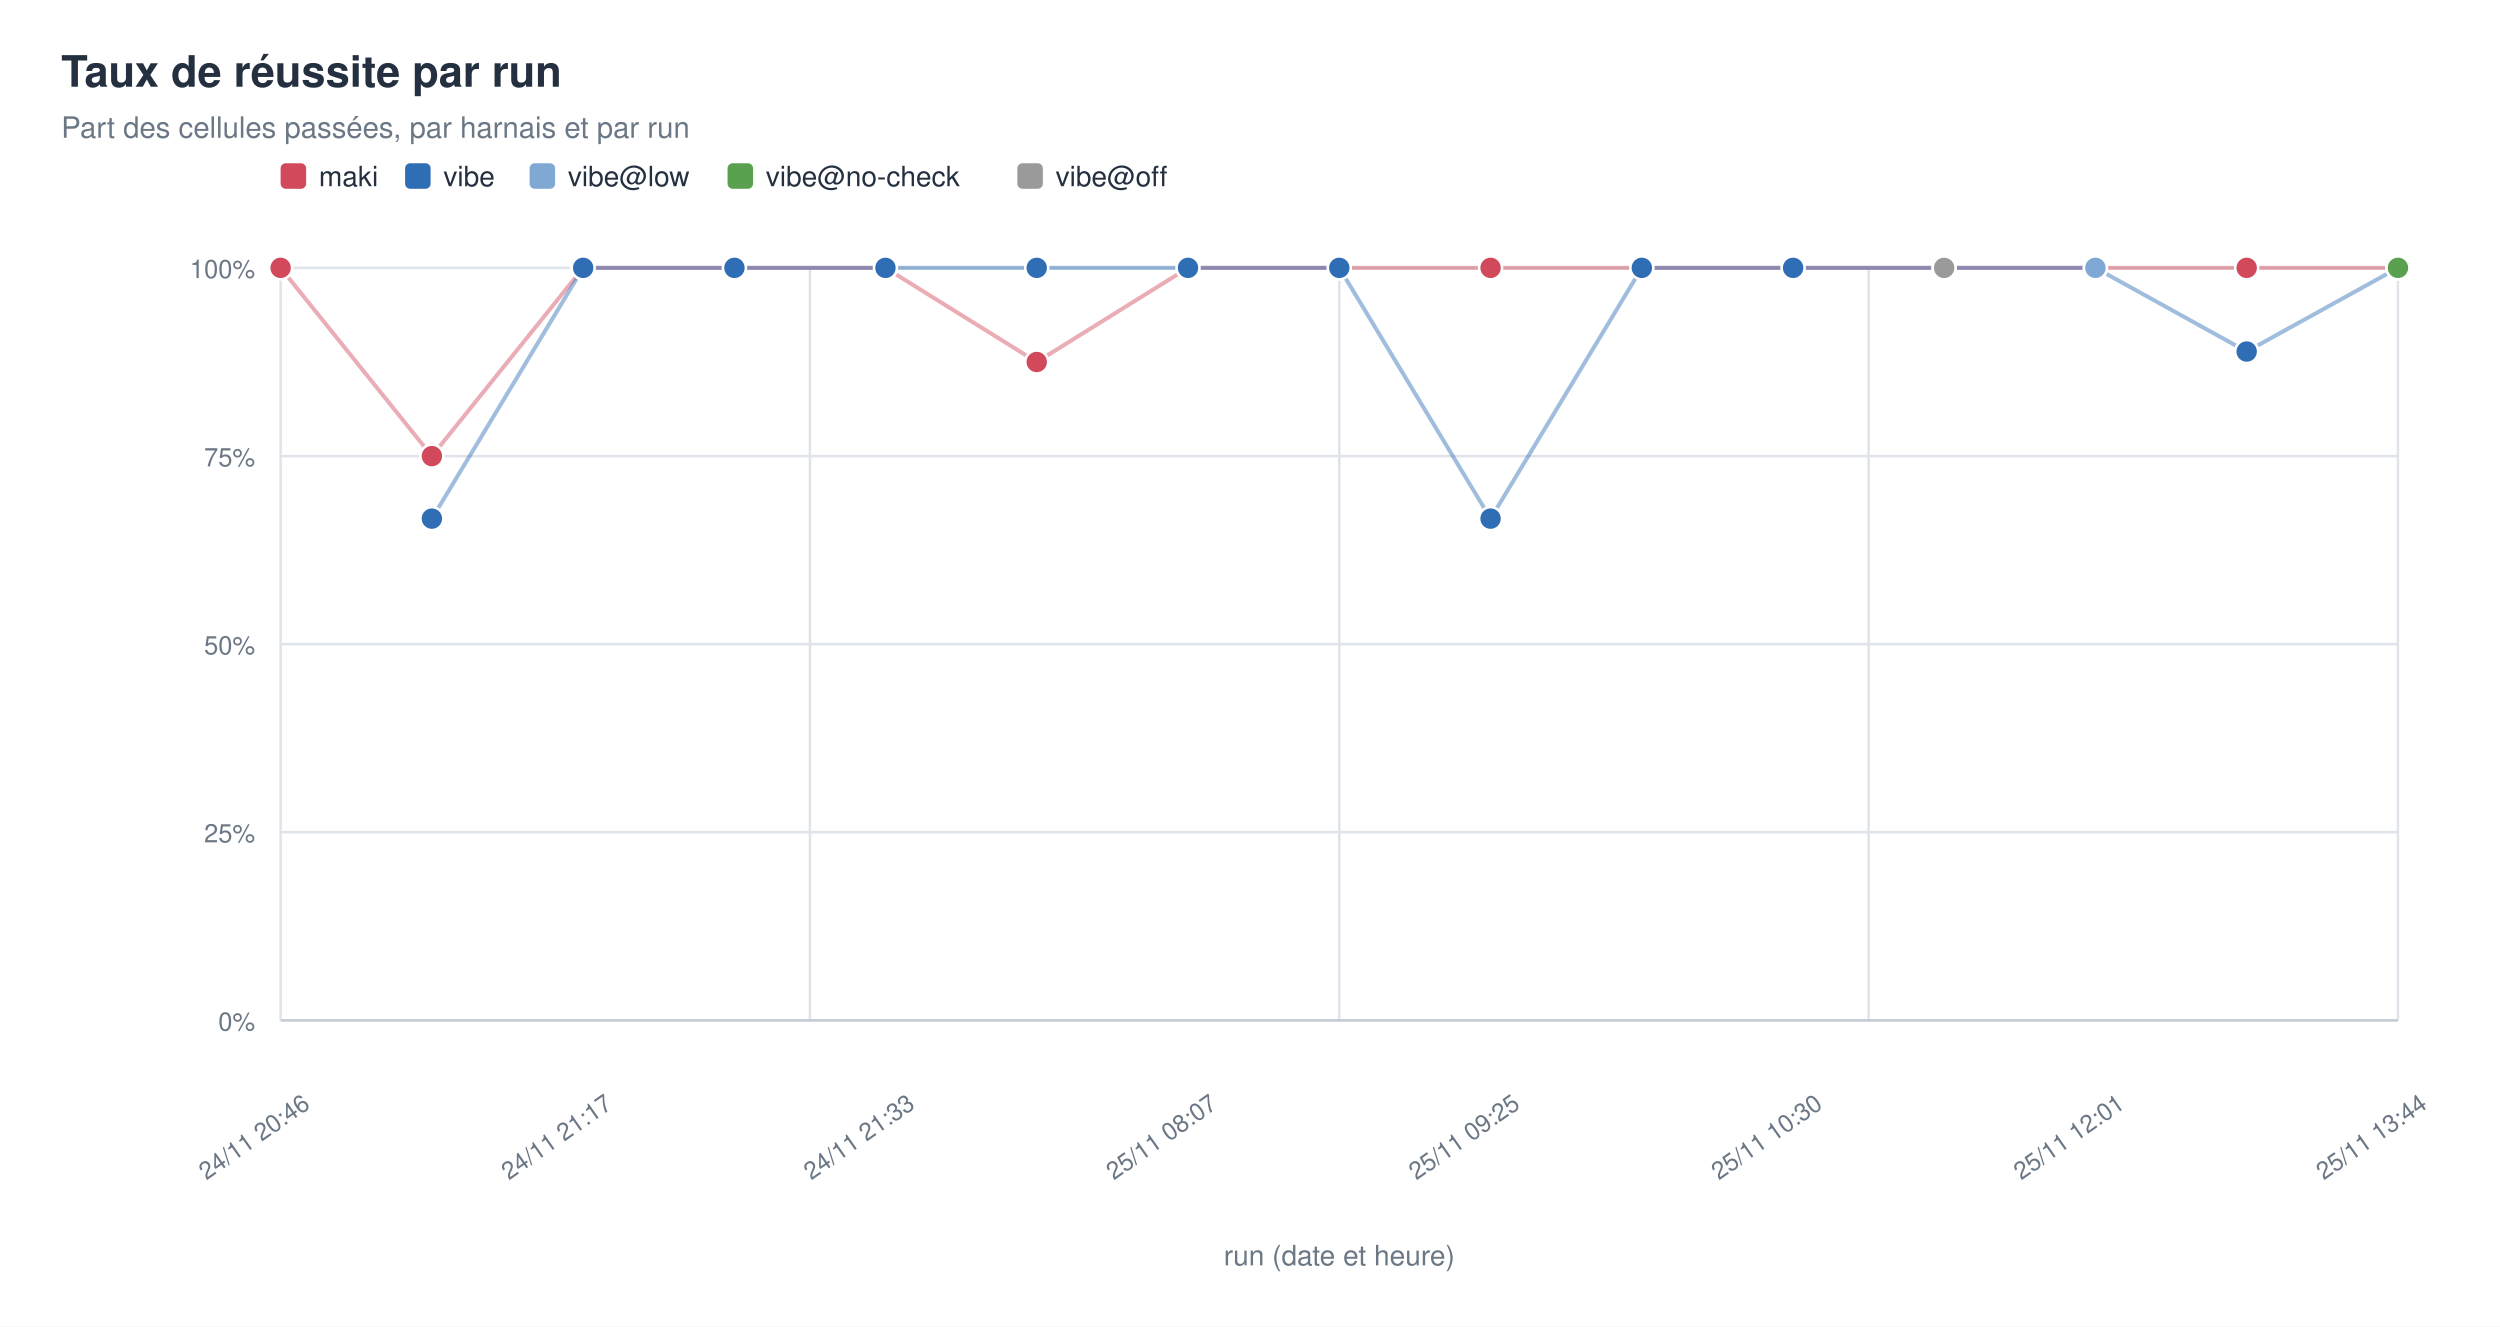
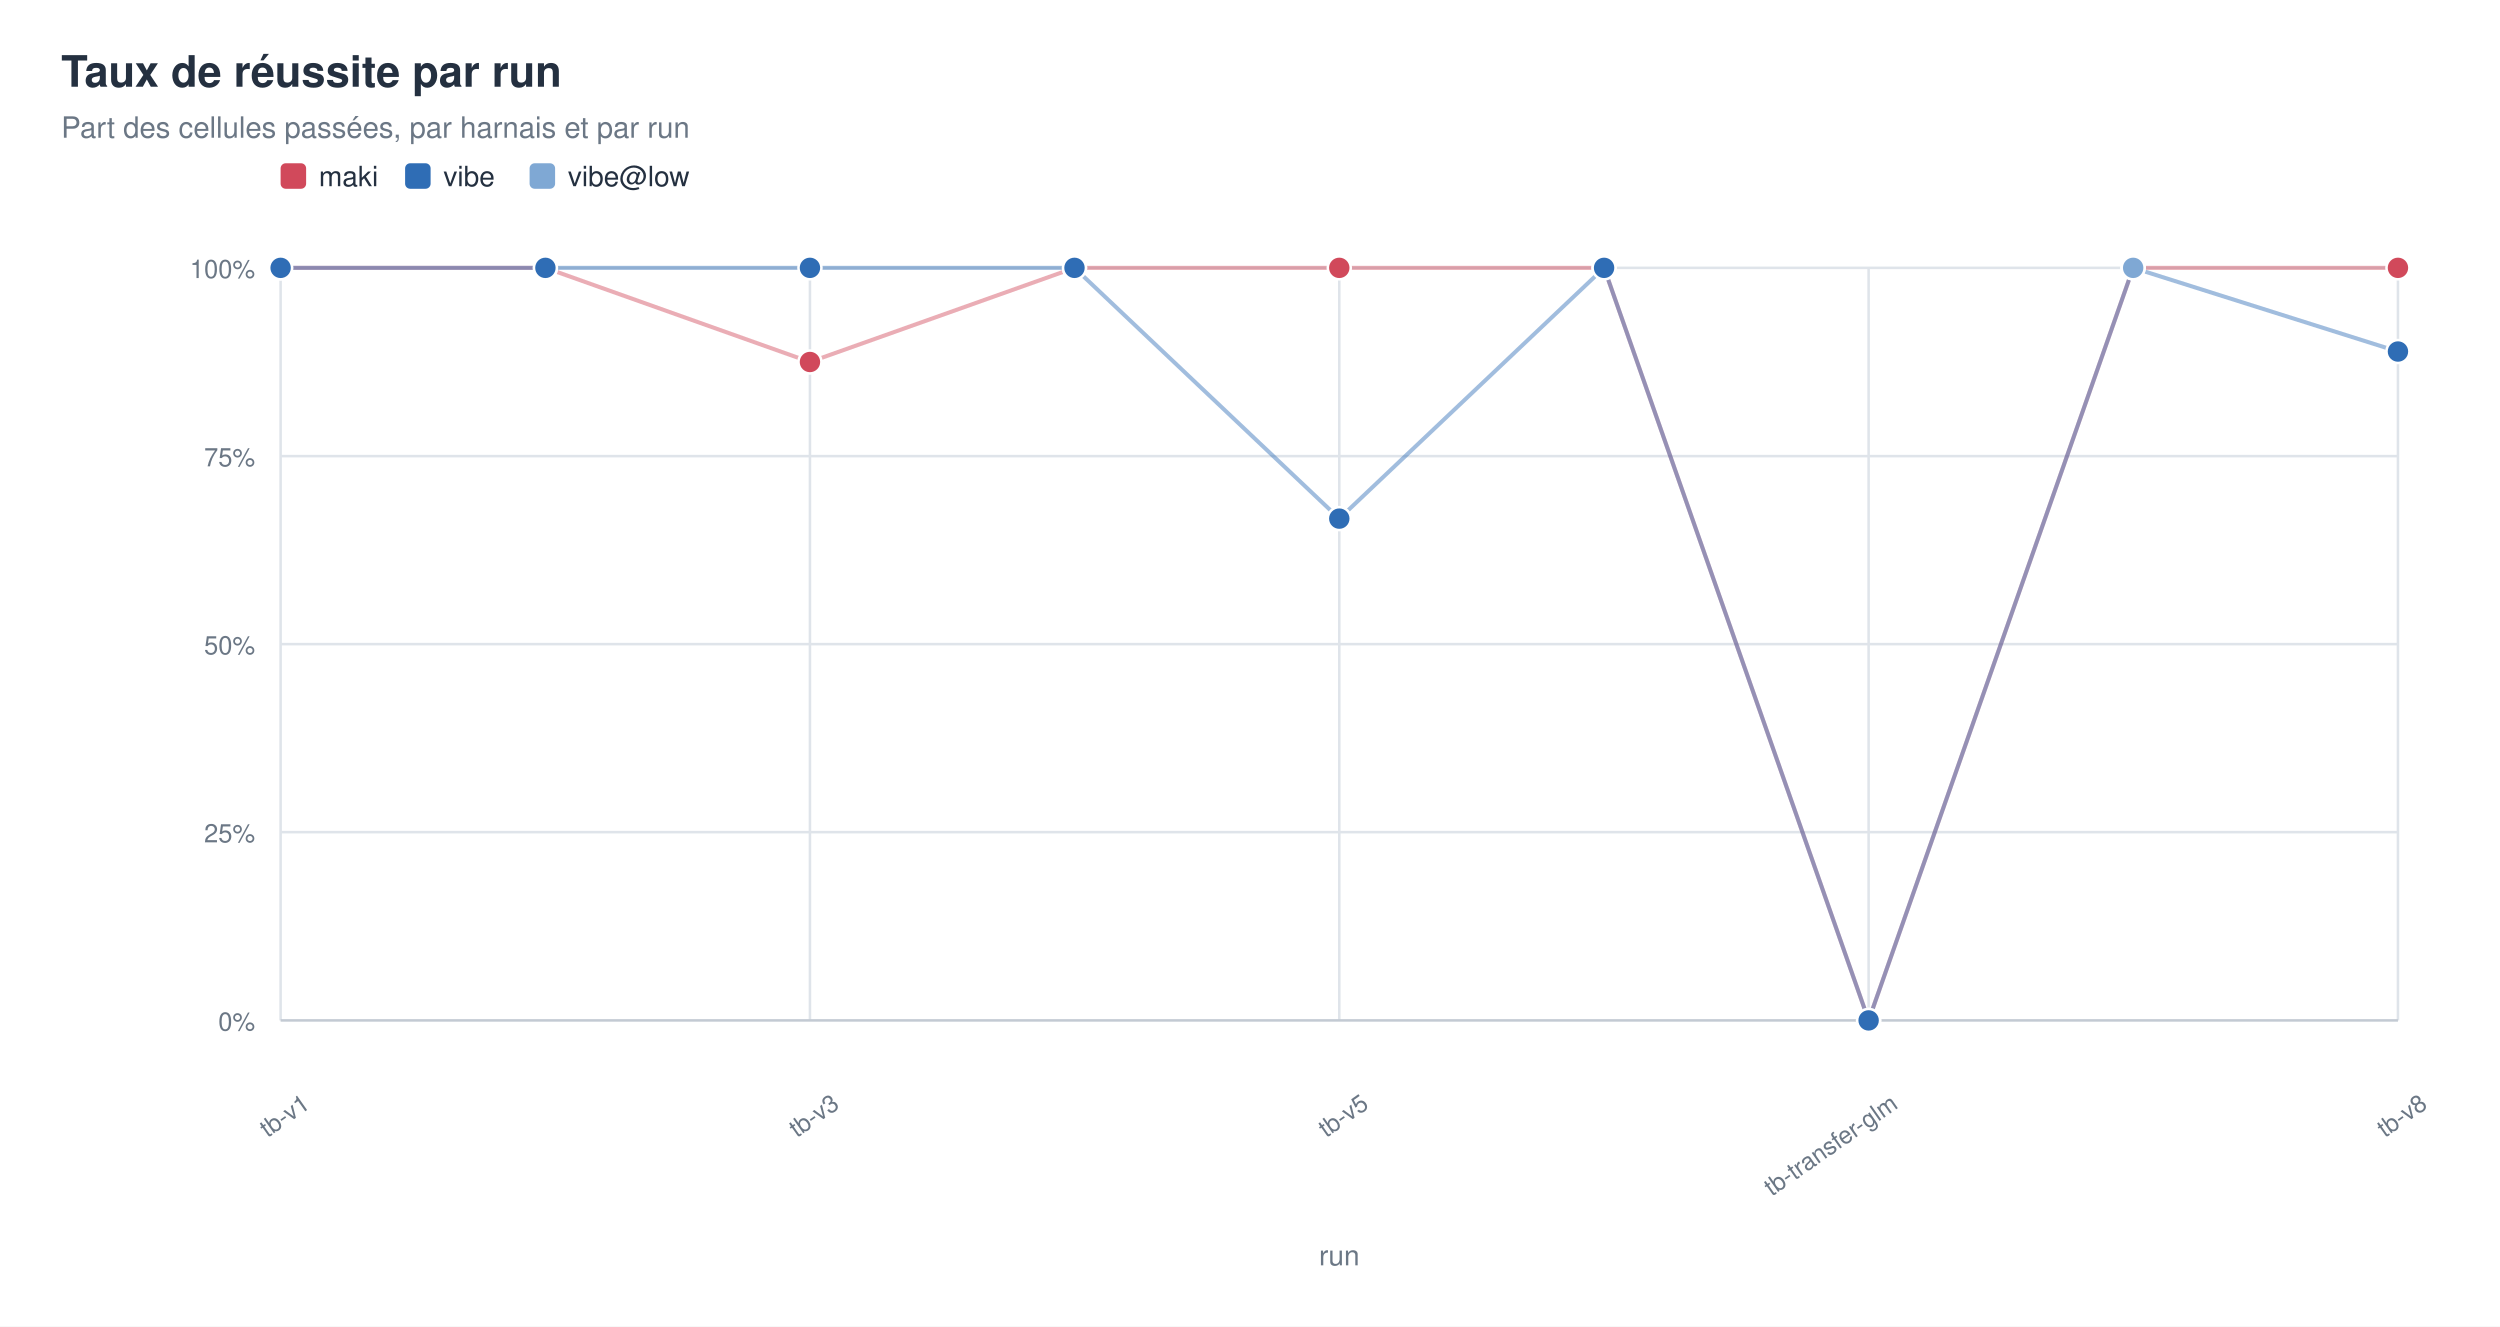
<svg xmlns="http://www.w3.org/2000/svg" width="980" height="520" viewBox="0 0 980 520" font-family="Helvetica, Arial, sans-serif">
  <rect width="980" height="520" fill="#ffffff" />
  <text x="24.0" y="34.0" font-size="17" fill="#243040" text-anchor="start" font-weight="bold">Taux de réussite par run</text>
  <text x="24.0" y="54.0" font-size="11.5" fill="#6b7785" text-anchor="start">Part des cellules passées, par harnais et par run</text>
  <line x1="110.0" y1="105.0" x2="110.0" y2="400.0" stroke="#dfe4ea" stroke-width="1" opacity="1.0" />
  <line x1="317.5" y1="105.0" x2="317.5" y2="400.0" stroke="#dfe4ea" stroke-width="1" opacity="1.0" />
  <line x1="525.0" y1="105.0" x2="525.0" y2="400.0" stroke="#dfe4ea" stroke-width="1" opacity="1.0" />
  <line x1="732.5" y1="105.0" x2="732.5" y2="400.0" stroke="#dfe4ea" stroke-width="1" opacity="1.0" />
  <line x1="940.0" y1="105.0" x2="940.0" y2="400.0" stroke="#dfe4ea" stroke-width="1" opacity="1.0" />
  <line x1="110.0" y1="400.0" x2="940.0" y2="400.0" stroke="#c3cad3" stroke-width="1" opacity="1.0" />
  <text x="100.0" y="404.0" font-size="10" fill="#6b7785" text-anchor="end">0%</text>
  <line x1="110.0" y1="326.2" x2="940.0" y2="326.2" stroke="#dfe4ea" stroke-width="1" opacity="1.0" />
  <text x="100.0" y="330.2" font-size="10" fill="#6b7785" text-anchor="end">25%</text>
  <line x1="110.0" y1="252.5" x2="940.0" y2="252.5" stroke="#dfe4ea" stroke-width="1" opacity="1.0" />
  <text x="100.0" y="256.5" font-size="10" fill="#6b7785" text-anchor="end">50%</text>
  <line x1="110.0" y1="178.8" x2="940.0" y2="178.8" stroke="#dfe4ea" stroke-width="1" opacity="1.0" />
  <text x="100.0" y="182.8" font-size="10" fill="#6b7785" text-anchor="end">75%</text>
  <line x1="110.0" y1="105.0" x2="940.0" y2="105.0" stroke="#dfe4ea" stroke-width="1" opacity="1.0" />
  <text x="100.0" y="109.0" font-size="10" fill="#6b7785" text-anchor="end">100%</text>
-   <text x="122.0" y="434.0" font-size="9.5" fill="#6b7785" text-anchor="end" transform="rotate(-35 122.0 434.0)">24/11 20:46</text>
-   <text x="240.6" y="434.0" font-size="9.5" fill="#6b7785" text-anchor="end" transform="rotate(-35 240.6 434.0)">24/11 21:17</text>
-   <text x="359.1" y="434.0" font-size="9.5" fill="#6b7785" text-anchor="end" transform="rotate(-35 359.1 434.0)">24/11 21:33</text>
-   <text x="477.7" y="434.0" font-size="9.5" fill="#6b7785" text-anchor="end" transform="rotate(-35 477.7 434.0)">25/11 08:07</text>
-   <text x="596.3" y="434.0" font-size="9.5" fill="#6b7785" text-anchor="end" transform="rotate(-35 596.3 434.0)">25/11 09:25</text>
-   <text x="714.9" y="434.0" font-size="9.5" fill="#6b7785" text-anchor="end" transform="rotate(-35 714.9 434.0)">25/11 10:30</text>
-   <text x="833.4" y="434.0" font-size="9.5" fill="#6b7785" text-anchor="end" transform="rotate(-35 833.4 434.0)">25/11 12:01</text>
-   <text x="952.0" y="434.0" font-size="9.5" fill="#6b7785" text-anchor="end" transform="rotate(-35 952.0 434.0)">25/11 13:44</text>
-   <line x1="110.0" y1="105.0" x2="169.3" y2="178.8" stroke="#d1495b" stroke-width="1.6" opacity="0.45" />
-   <line x1="169.3" y1="178.8" x2="228.6" y2="105.0" stroke="#d1495b" stroke-width="1.6" opacity="0.45" />
-   <line x1="228.6" y1="105.0" x2="287.9" y2="105.0" stroke="#d1495b" stroke-width="1.6" opacity="0.45" />
-   <line x1="287.9" y1="105.0" x2="347.1" y2="105.0" stroke="#d1495b" stroke-width="1.6" opacity="0.45" />
-   <line x1="347.1" y1="105.0" x2="406.4" y2="141.9" stroke="#d1495b" stroke-width="1.6" opacity="0.45" />
-   <line x1="406.4" y1="141.9" x2="465.7" y2="105.0" stroke="#d1495b" stroke-width="1.6" opacity="0.45" />
-   <line x1="465.7" y1="105.0" x2="525.0" y2="105.0" stroke="#d1495b" stroke-width="1.6" opacity="0.45" />
-   <line x1="525.0" y1="105.0" x2="584.3" y2="105.0" stroke="#d1495b" stroke-width="1.6" opacity="0.45" />
-   <line x1="584.3" y1="105.0" x2="643.6" y2="105.0" stroke="#d1495b" stroke-width="1.6" opacity="0.45" />
-   <line x1="643.6" y1="105.0" x2="702.9" y2="105.0" stroke="#d1495b" stroke-width="1.6" opacity="0.45" />
-   <line x1="702.9" y1="105.0" x2="762.1" y2="105.0" stroke="#d1495b" stroke-width="1.6" opacity="0.45" />
-   <line x1="762.1" y1="105.0" x2="821.4" y2="105.0" stroke="#d1495b" stroke-width="1.6" opacity="0.45" />
-   <line x1="821.4" y1="105.0" x2="880.7" y2="105.0" stroke="#d1495b" stroke-width="1.6" opacity="0.45" />
-   <line x1="880.7" y1="105.0" x2="940.0" y2="105.0" stroke="#d1495b" stroke-width="1.6" opacity="0.45" />
+   <text x="122.0" y="434.0" font-size="9.5" fill="#6b7785" text-anchor="end" transform="rotate(-35 122.0 434.0)">tb-v1</text>
+   <text x="329.5" y="434.0" font-size="9.5" fill="#6b7785" text-anchor="end" transform="rotate(-35 329.5 434.0)">tb-v3</text>
+   <text x="537.0" y="434.0" font-size="9.5" fill="#6b7785" text-anchor="end" transform="rotate(-35 537.0 434.0)">tb-v5</text>
+   <text x="744.5" y="434.0" font-size="9.5" fill="#6b7785" text-anchor="end" transform="rotate(-35 744.5 434.0)">tb-transfer-glm</text>
+   <text x="952.0" y="434.0" font-size="9.5" fill="#6b7785" text-anchor="end" transform="rotate(-35 952.0 434.0)">tb-v8</text>
+   <line x1="110.0" y1="105.0" x2="213.8" y2="105.0" stroke="#d1495b" stroke-width="1.6" opacity="0.45" />
+   <line x1="213.8" y1="105.0" x2="317.5" y2="141.9" stroke="#d1495b" stroke-width="1.6" opacity="0.45" />
+   <line x1="317.5" y1="141.9" x2="421.2" y2="105.0" stroke="#d1495b" stroke-width="1.6" opacity="0.45" />
+   <line x1="421.2" y1="105.0" x2="525.0" y2="105.0" stroke="#d1495b" stroke-width="1.6" opacity="0.45" />
+   <line x1="525.0" y1="105.0" x2="628.8" y2="105.0" stroke="#d1495b" stroke-width="1.6" opacity="0.45" />
+   <line x1="628.8" y1="105.0" x2="732.5" y2="400.0" stroke="#d1495b" stroke-width="1.6" opacity="0.45" />
+   <line x1="732.5" y1="400.0" x2="836.2" y2="105.0" stroke="#d1495b" stroke-width="1.6" opacity="0.45" />
+   <line x1="836.2" y1="105.0" x2="940.0" y2="105.0" stroke="#d1495b" stroke-width="1.6" opacity="0.45" />
  <g>
    <circle cx="110.0" cy="105.0" r="4.5" fill="#d1495b" stroke="#ffffff" stroke-width="1" />
  </g>
  <g>
-     <circle cx="169.3" cy="178.8" r="4.5" fill="#d1495b" stroke="#ffffff" stroke-width="1" />
+     <circle cx="213.8" cy="105.0" r="4.5" fill="#d1495b" stroke="#ffffff" stroke-width="1" />
  </g>
  <g>
-     <circle cx="228.6" cy="105.0" r="4.5" fill="#d1495b" stroke="#ffffff" stroke-width="1" />
+     <circle cx="317.5" cy="141.9" r="4.5" fill="#d1495b" stroke="#ffffff" stroke-width="1" />
  </g>
  <g>
-     <circle cx="287.9" cy="105.0" r="4.5" fill="#d1495b" stroke="#ffffff" stroke-width="1" />
-   </g>
-   <g>
-     <circle cx="347.1" cy="105.0" r="4.5" fill="#d1495b" stroke="#ffffff" stroke-width="1" />
-   </g>
-   <g>
-     <circle cx="406.4" cy="141.9" r="4.5" fill="#d1495b" stroke="#ffffff" stroke-width="1" />
-   </g>
-   <g>
-     <circle cx="465.7" cy="105.0" r="4.5" fill="#d1495b" stroke="#ffffff" stroke-width="1" />
+     <circle cx="421.2" cy="105.0" r="4.5" fill="#d1495b" stroke="#ffffff" stroke-width="1" />
  </g>
  <g>
    <circle cx="525.0" cy="105.0" r="4.5" fill="#d1495b" stroke="#ffffff" stroke-width="1" />
  </g>
  <g>
-     <circle cx="584.3" cy="105.0" r="4.5" fill="#d1495b" stroke="#ffffff" stroke-width="1" />
+     <circle cx="628.8" cy="105.0" r="4.5" fill="#d1495b" stroke="#ffffff" stroke-width="1" />
  </g>
  <g>
-     <circle cx="643.6" cy="105.0" r="4.5" fill="#d1495b" stroke="#ffffff" stroke-width="1" />
+     <circle cx="732.5" cy="400.0" r="4.5" fill="#d1495b" stroke="#ffffff" stroke-width="1" />
  </g>
  <g>
-     <circle cx="702.9" cy="105.0" r="4.5" fill="#d1495b" stroke="#ffffff" stroke-width="1" />
-   </g>
-   <g>
-     <circle cx="762.1" cy="105.0" r="4.5" fill="#d1495b" stroke="#ffffff" stroke-width="1" />
-   </g>
-   <g>
-     <circle cx="821.4" cy="105.0" r="4.5" fill="#d1495b" stroke="#ffffff" stroke-width="1" />
-   </g>
-   <g>
-     <circle cx="880.7" cy="105.0" r="4.5" fill="#d1495b" stroke="#ffffff" stroke-width="1" />
+     <circle cx="836.2" cy="105.0" r="4.5" fill="#d1495b" stroke="#ffffff" stroke-width="1" />
  </g>
  <g>
    <circle cx="940.0" cy="105.0" r="4.5" fill="#d1495b" stroke="#ffffff" stroke-width="1" />
  </g>
-   <line x1="169.3" y1="203.3" x2="228.6" y2="105.0" stroke="#2f6db5" stroke-width="1.6" opacity="0.45" />
-   <line x1="228.6" y1="105.0" x2="287.9" y2="105.0" stroke="#2f6db5" stroke-width="1.6" opacity="0.45" />
-   <line x1="287.9" y1="105.0" x2="347.1" y2="105.0" stroke="#2f6db5" stroke-width="1.6" opacity="0.45" />
-   <line x1="347.1" y1="105.0" x2="406.4" y2="105.0" stroke="#2f6db5" stroke-width="1.6" opacity="0.45" />
-   <line x1="406.4" y1="105.0" x2="465.7" y2="105.0" stroke="#2f6db5" stroke-width="1.6" opacity="0.45" />
-   <line x1="465.7" y1="105.0" x2="525.0" y2="105.0" stroke="#2f6db5" stroke-width="1.6" opacity="0.45" />
-   <line x1="525.0" y1="105.0" x2="584.3" y2="203.3" stroke="#2f6db5" stroke-width="1.6" opacity="0.45" />
-   <line x1="584.3" y1="203.3" x2="643.6" y2="105.0" stroke="#2f6db5" stroke-width="1.6" opacity="0.45" />
-   <line x1="643.6" y1="105.0" x2="702.9" y2="105.0" stroke="#2f6db5" stroke-width="1.6" opacity="0.45" />
-   <line x1="702.9" y1="105.0" x2="762.1" y2="105.0" stroke="#2f6db5" stroke-width="1.6" opacity="0.45" />
-   <line x1="762.1" y1="105.0" x2="821.4" y2="105.0" stroke="#2f6db5" stroke-width="1.6" opacity="0.45" />
-   <line x1="821.4" y1="105.0" x2="880.7" y2="137.8" stroke="#2f6db5" stroke-width="1.6" opacity="0.45" />
-   <line x1="880.7" y1="137.8" x2="940.0" y2="105.0" stroke="#2f6db5" stroke-width="1.6" opacity="0.45" />
+   <line x1="110.0" y1="105.0" x2="213.8" y2="105.0" stroke="#2f6db5" stroke-width="1.6" opacity="0.45" />
+   <line x1="213.8" y1="105.0" x2="317.5" y2="105.0" stroke="#2f6db5" stroke-width="1.6" opacity="0.45" />
+   <line x1="317.5" y1="105.0" x2="421.2" y2="105.0" stroke="#2f6db5" stroke-width="1.6" opacity="0.45" />
+   <line x1="421.2" y1="105.0" x2="525.0" y2="203.3" stroke="#2f6db5" stroke-width="1.6" opacity="0.45" />
+   <line x1="525.0" y1="203.3" x2="628.8" y2="105.0" stroke="#2f6db5" stroke-width="1.6" opacity="0.45" />
+   <line x1="628.8" y1="105.0" x2="732.5" y2="400.0" stroke="#2f6db5" stroke-width="1.6" opacity="0.45" />
+   <line x1="732.5" y1="400.0" x2="836.2" y2="105.0" stroke="#2f6db5" stroke-width="1.6" opacity="0.45" />
+   <line x1="836.2" y1="105.0" x2="940.0" y2="137.8" stroke="#2f6db5" stroke-width="1.6" opacity="0.45" />
  <g>
-     <circle cx="169.3" cy="203.3" r="4.5" fill="#2f6db5" stroke="#ffffff" stroke-width="1" />
+     <circle cx="110.0" cy="105.0" r="4.5" fill="#2f6db5" stroke="#ffffff" stroke-width="1" />
  </g>
  <g>
-     <circle cx="228.6" cy="105.0" r="4.5" fill="#2f6db5" stroke="#ffffff" stroke-width="1" />
+     <circle cx="213.8" cy="105.0" r="4.5" fill="#2f6db5" stroke="#ffffff" stroke-width="1" />
  </g>
  <g>
-     <circle cx="287.9" cy="105.0" r="4.5" fill="#2f6db5" stroke="#ffffff" stroke-width="1" />
+     <circle cx="317.5" cy="105.0" r="4.5" fill="#2f6db5" stroke="#ffffff" stroke-width="1" />
  </g>
  <g>
-     <circle cx="347.1" cy="105.0" r="4.5" fill="#2f6db5" stroke="#ffffff" stroke-width="1" />
+     <circle cx="421.2" cy="105.0" r="4.5" fill="#2f6db5" stroke="#ffffff" stroke-width="1" />
  </g>
  <g>
-     <circle cx="406.4" cy="105.0" r="4.5" fill="#2f6db5" stroke="#ffffff" stroke-width="1" />
+     <circle cx="525.0" cy="203.3" r="4.5" fill="#2f6db5" stroke="#ffffff" stroke-width="1" />
  </g>
  <g>
-     <circle cx="465.7" cy="105.0" r="4.5" fill="#2f6db5" stroke="#ffffff" stroke-width="1" />
+     <circle cx="628.8" cy="105.0" r="4.5" fill="#2f6db5" stroke="#ffffff" stroke-width="1" />
  </g>
  <g>
-     <circle cx="525.0" cy="105.0" r="4.5" fill="#2f6db5" stroke="#ffffff" stroke-width="1" />
+     <circle cx="732.5" cy="400.0" r="4.5" fill="#2f6db5" stroke="#ffffff" stroke-width="1" />
  </g>
  <g>
-     <circle cx="584.3" cy="203.3" r="4.5" fill="#2f6db5" stroke="#ffffff" stroke-width="1" />
+     <circle cx="836.2" cy="105.0" r="4.5" fill="#2f6db5" stroke="#ffffff" stroke-width="1" />
  </g>
  <g>
-     <circle cx="643.6" cy="105.0" r="4.5" fill="#2f6db5" stroke="#ffffff" stroke-width="1" />
+     <circle cx="940.0" cy="137.8" r="4.5" fill="#2f6db5" stroke="#ffffff" stroke-width="1" />
  </g>
  <g>
-     <circle cx="702.9" cy="105.0" r="4.5" fill="#2f6db5" stroke="#ffffff" stroke-width="1" />
-   </g>
-   <g>
-     <circle cx="762.1" cy="105.0" r="4.5" fill="#2f6db5" stroke="#ffffff" stroke-width="1" />
-   </g>
-   <g>
-     <circle cx="821.4" cy="105.0" r="4.5" fill="#2f6db5" stroke="#ffffff" stroke-width="1" />
-   </g>
-   <g>
-     <circle cx="880.7" cy="137.8" r="4.5" fill="#2f6db5" stroke="#ffffff" stroke-width="1" />
-   </g>
-   <g>
-     <circle cx="940.0" cy="105.0" r="4.5" fill="#2f6db5" stroke="#ffffff" stroke-width="1" />
-   </g>
-   <g>
-     <circle cx="821.4" cy="105.0" r="4.5" fill="#7fa8d4" stroke="#ffffff" stroke-width="1" />
-   </g>
-   <g>
-     <circle cx="940.0" cy="105.0" r="4.5" fill="#59a14f" stroke="#ffffff" stroke-width="1" />
-   </g>
-   <g>
-     <circle cx="762.1" cy="105.0" r="4.5" fill="#9a9a9a" stroke="#ffffff" stroke-width="1" />
+     <circle cx="836.2" cy="105.0" r="4.5" fill="#7fa8d4" stroke="#ffffff" stroke-width="1" />
  </g>
  <rect x="110.0" y="64.0" width="10.0" height="10.0" rx="2" fill="#d1495b" opacity="1.0" />
  <text x="125.0" y="73.0" font-size="11" fill="#243040" text-anchor="start">maki</text>
  <rect x="158.8" y="64.0" width="10.0" height="10.0" rx="2" fill="#2f6db5" opacity="1.0" />
  <text x="173.8" y="73.0" font-size="11" fill="#243040" text-anchor="start">vibe</text>
  <rect x="207.6" y="64.0" width="10.0" height="10.0" rx="2" fill="#7fa8d4" opacity="1.0" />
  <text x="222.6" y="73.0" font-size="11" fill="#243040" text-anchor="start">vibe@low</text>
-   <rect x="285.2" y="64.0" width="10.0" height="10.0" rx="2" fill="#59a14f" opacity="1.0" />
-   <text x="300.2" y="73.0" font-size="11" fill="#243040" text-anchor="start">vibe@no-check</text>
-   <rect x="398.8" y="64.0" width="10.0" height="10.0" rx="2" fill="#9a9a9a" opacity="1.0" />
-   <text x="413.8" y="73.0" font-size="11" fill="#243040" text-anchor="start">vibe@off</text>
-   <text x="525.0" y="496.0" font-size="11" fill="#6b7785" text-anchor="middle">run (date et heure)</text>
+   <text x="525.0" y="496.0" font-size="11" fill="#6b7785" text-anchor="middle">run</text>
</svg>
